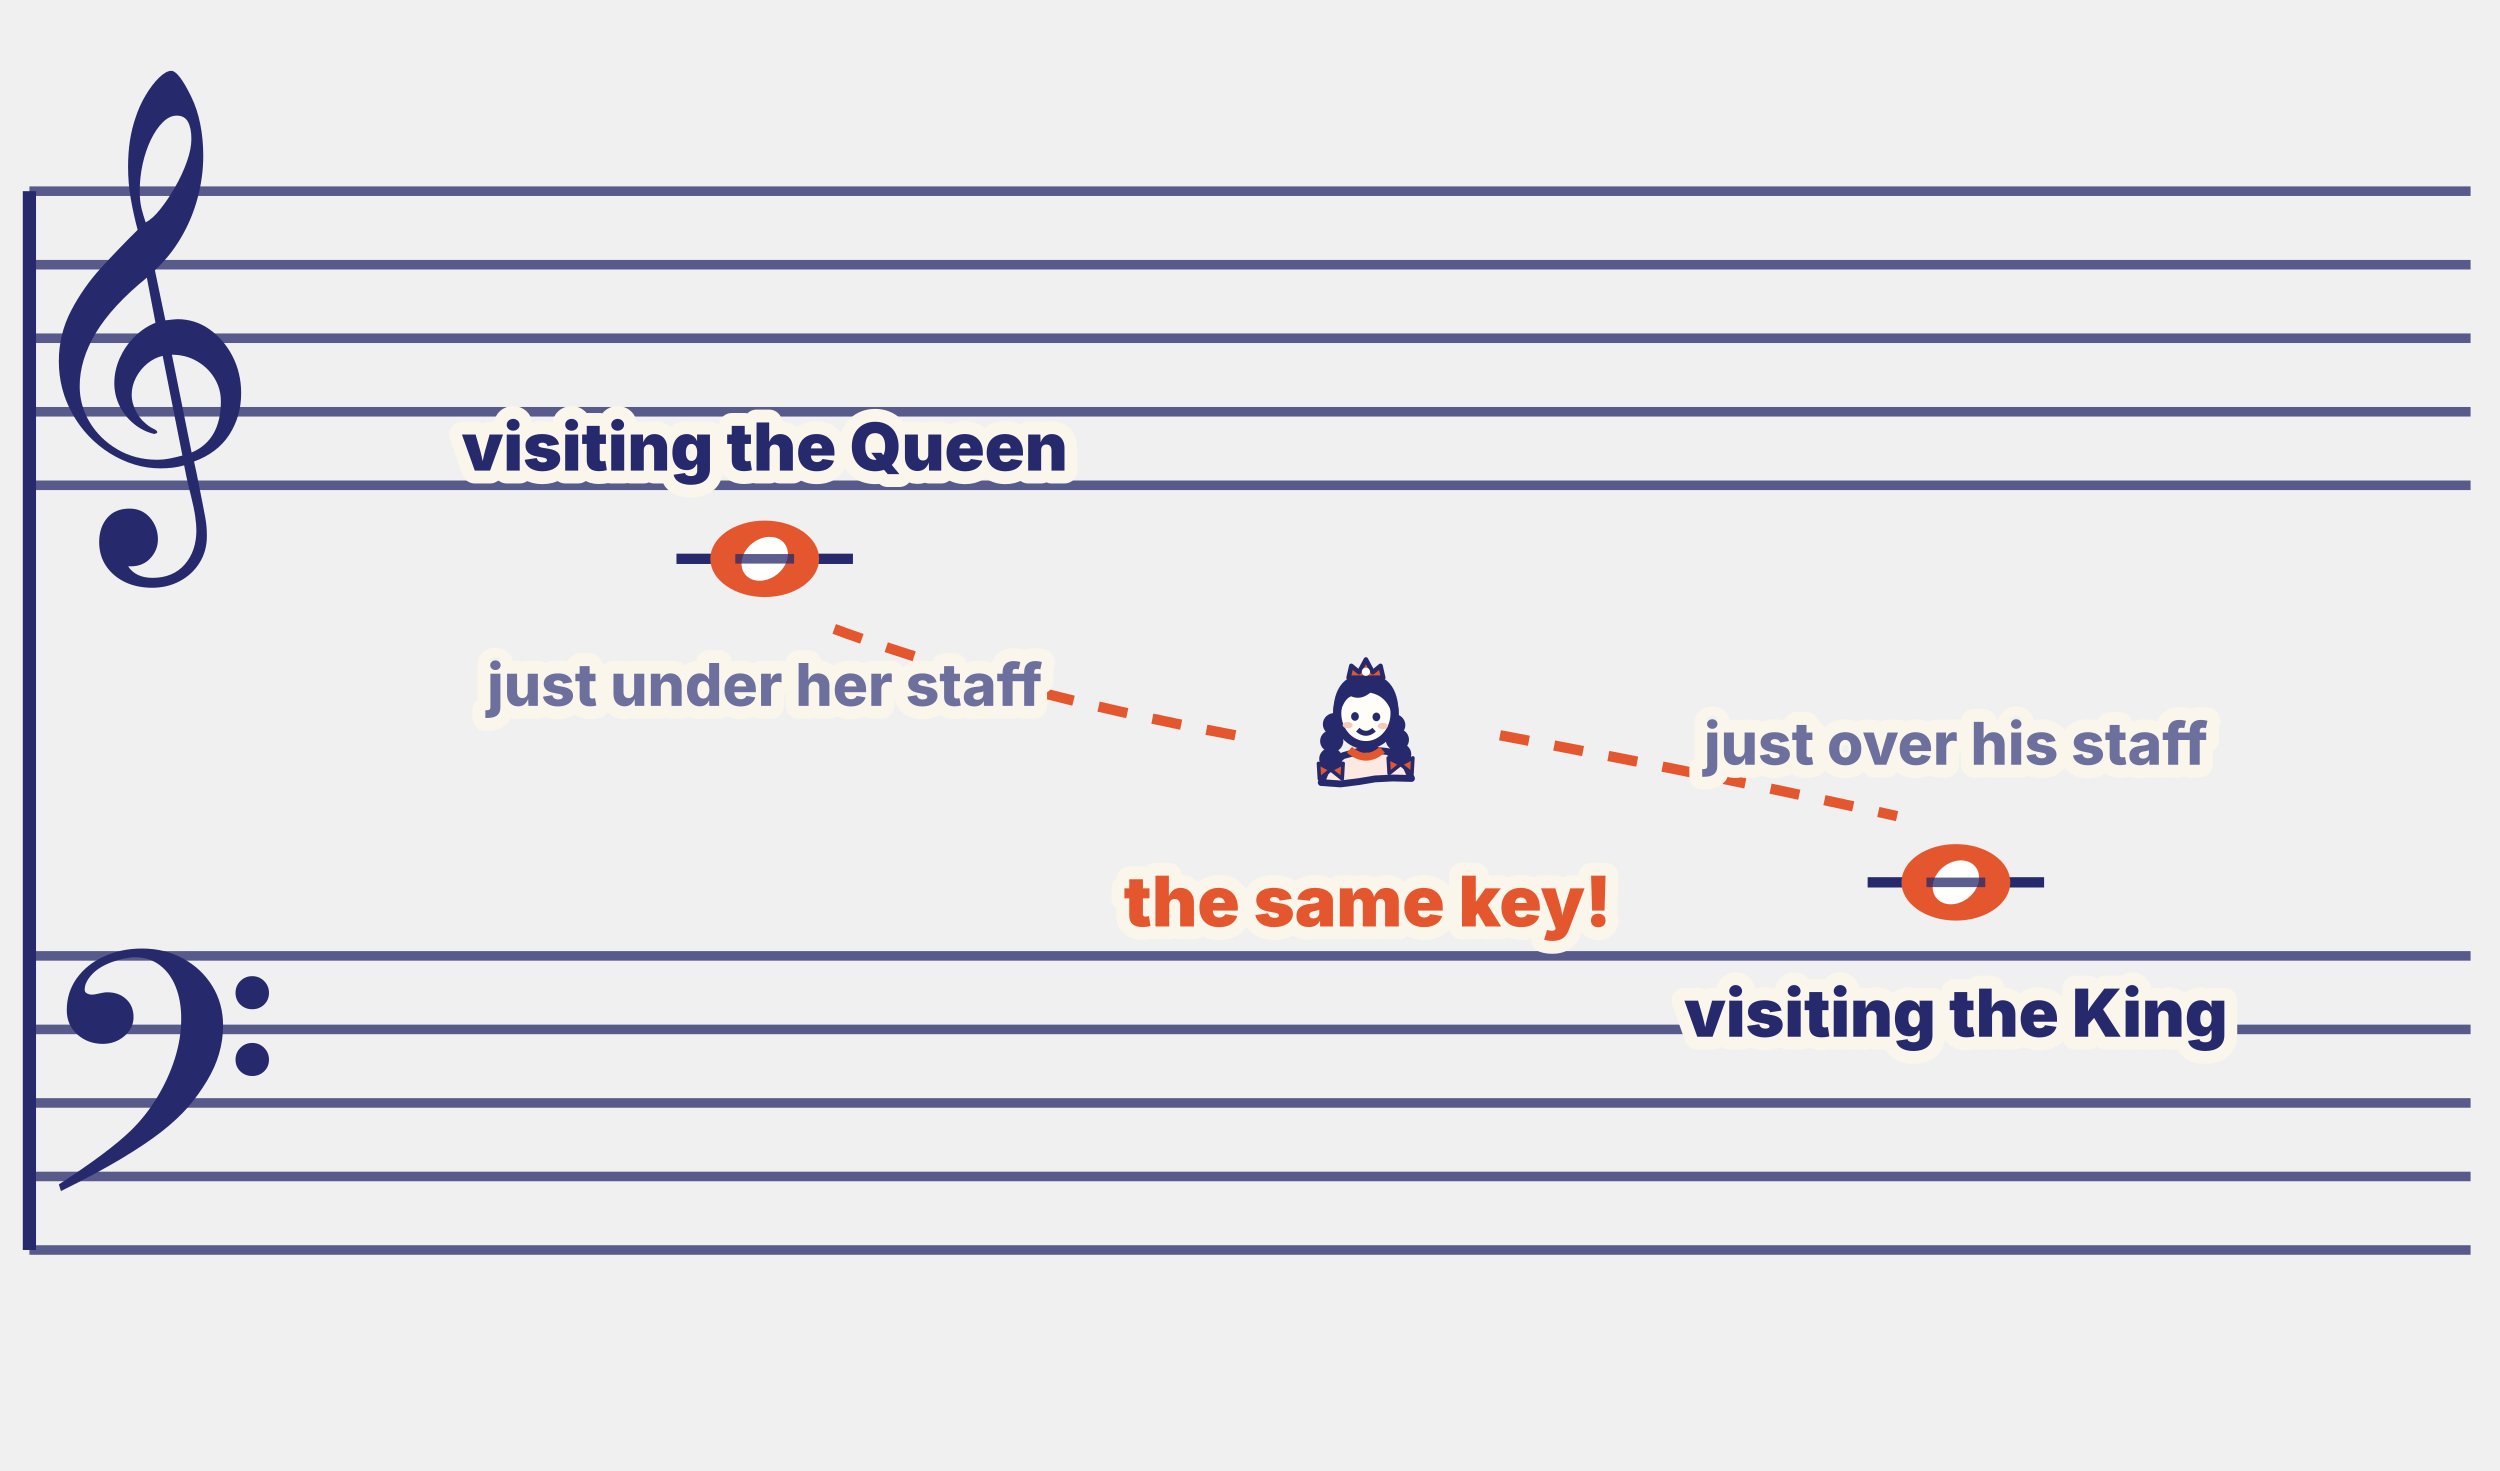
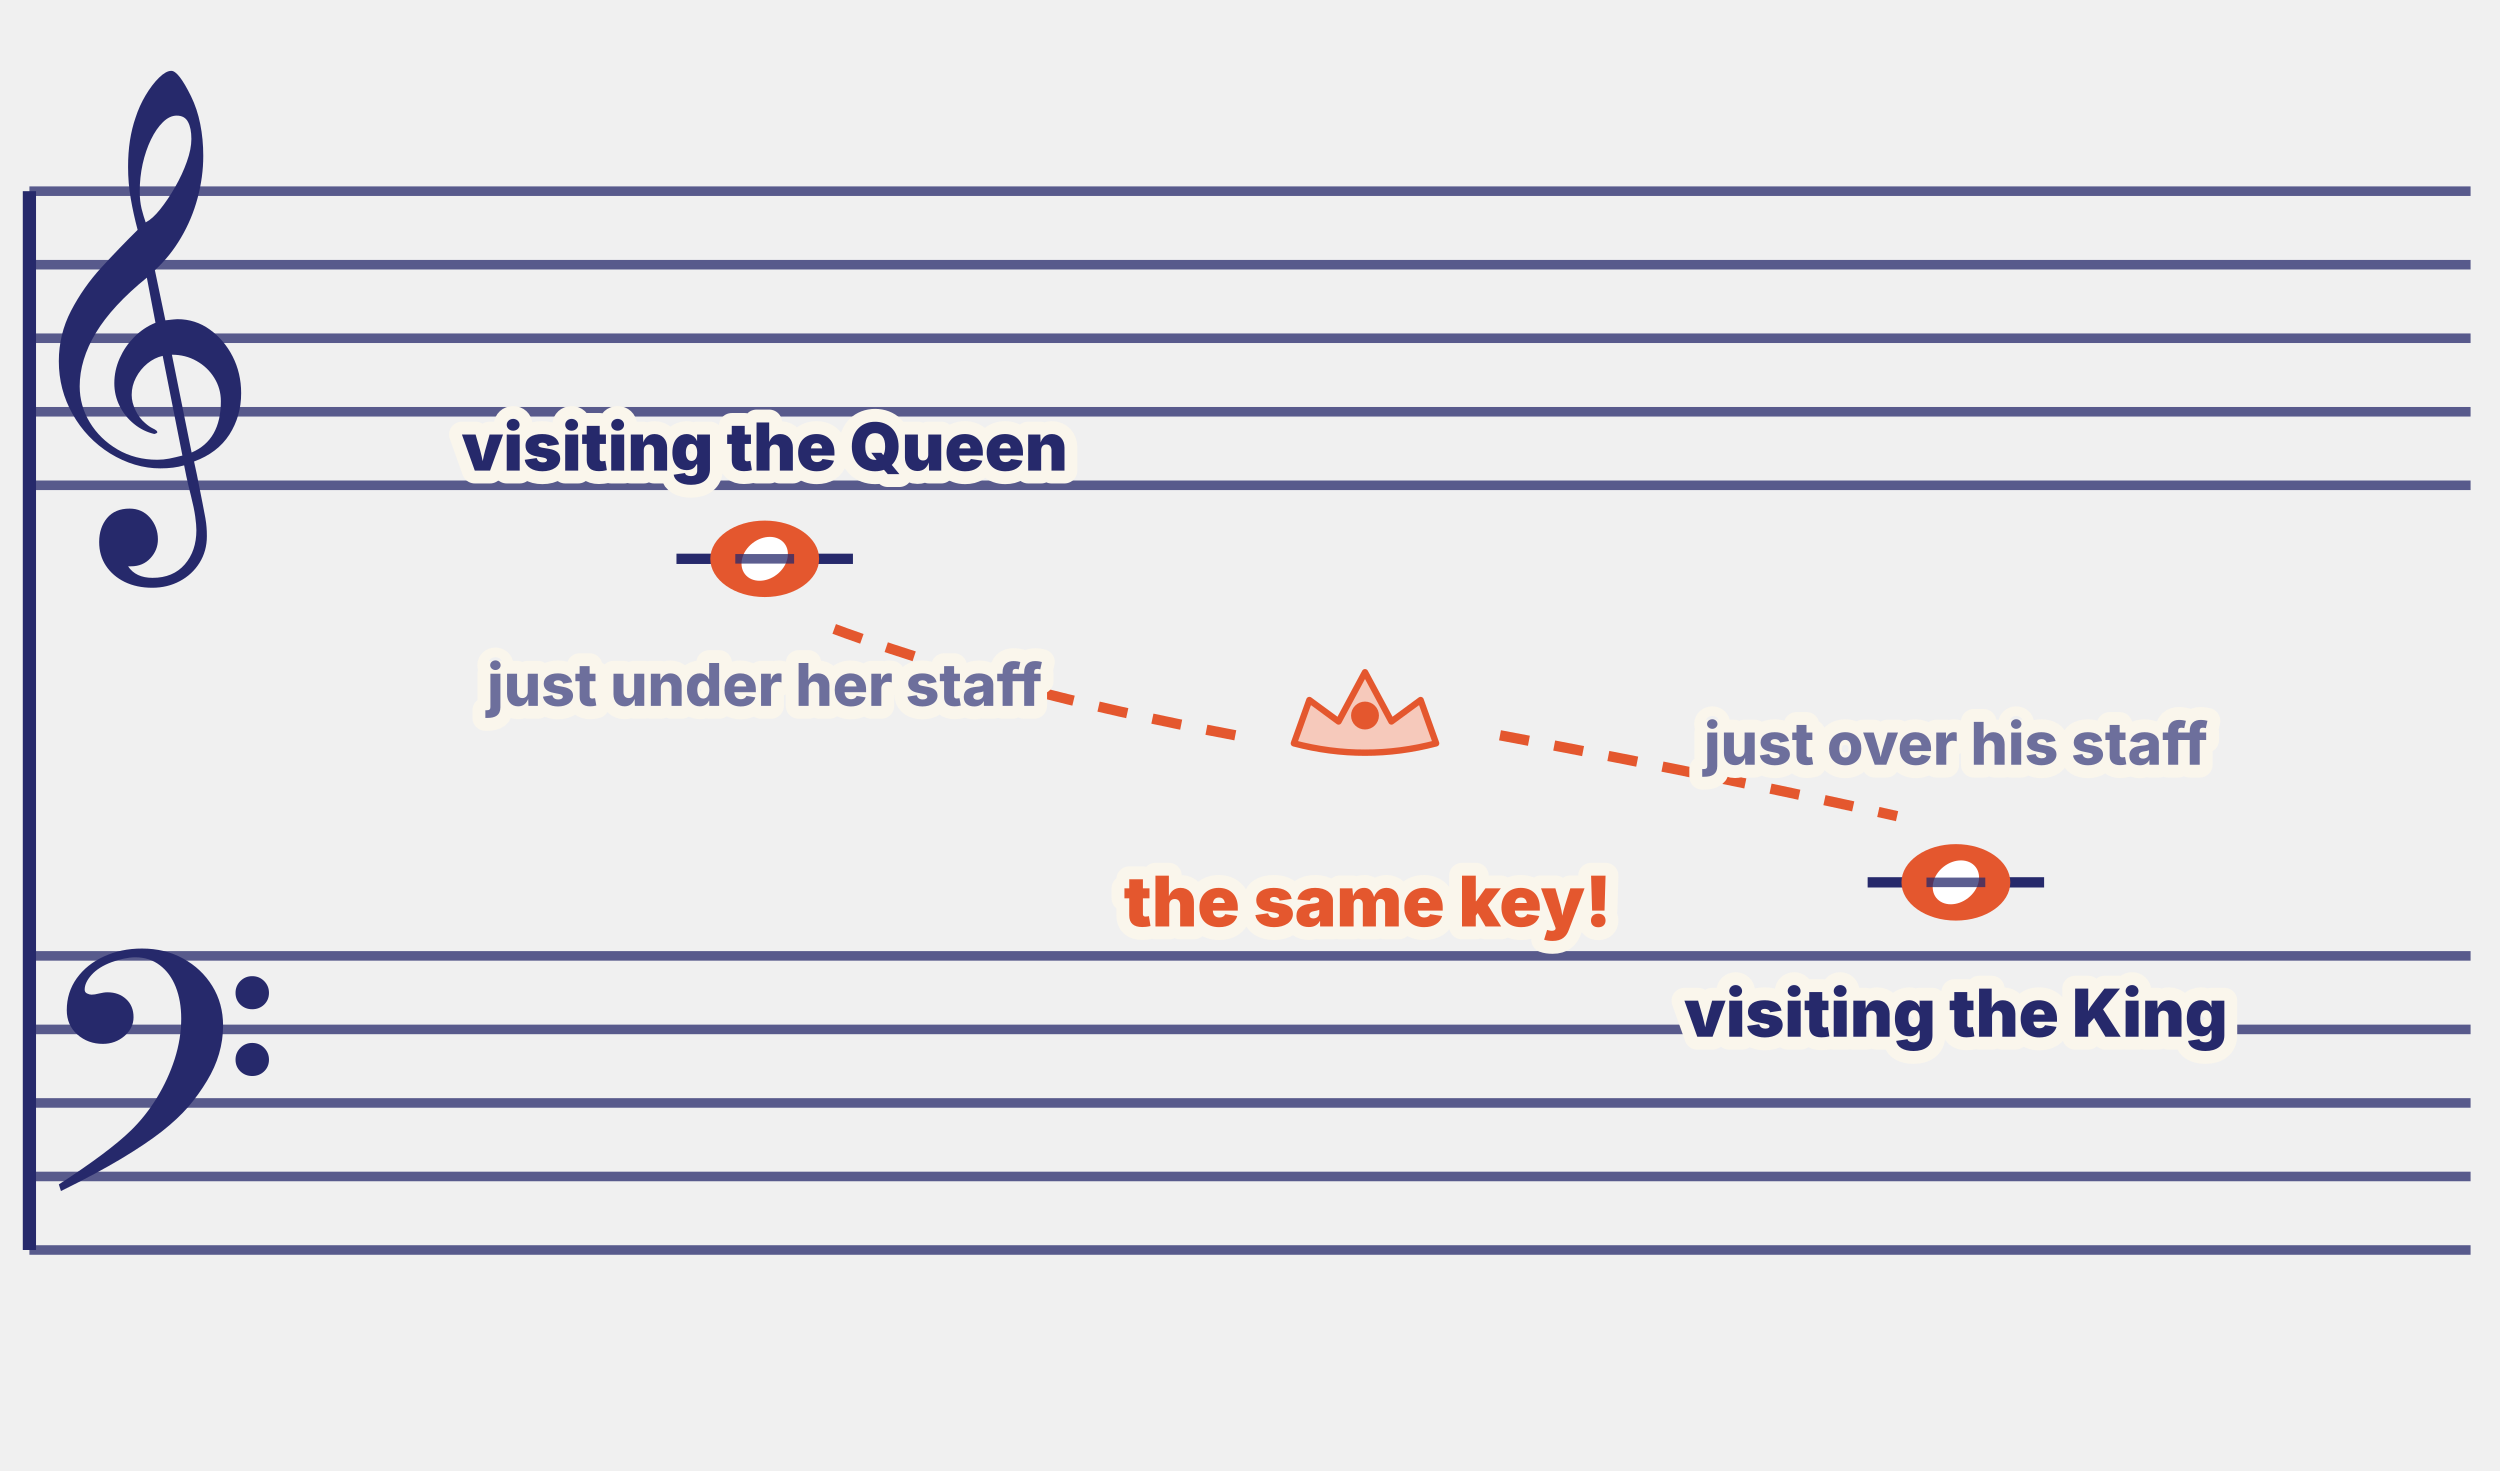
<svg xmlns="http://www.w3.org/2000/svg" viewBox="0 34 340 200" width="680" height="400">
  <line x1="4" x2="336" y1="100" y2="100" stroke="#26296b" stroke-opacity="0.75" stroke-width="1.3" />
  <line x1="4" x2="336" y1="90" y2="90" stroke="#26296b" stroke-opacity="0.75" stroke-width="1.3" />
  <line x1="4" x2="336" y1="80" y2="80" stroke="#26296b" stroke-opacity="0.75" stroke-width="1.3" />
  <line x1="4" x2="336" y1="70" y2="70" stroke="#26296b" stroke-opacity="0.75" stroke-width="1.3" />
  <line x1="4" x2="336" y1="60" y2="60" stroke="#26296b" stroke-opacity="0.75" stroke-width="1.3" />
  <line x1="4" x2="336" y1="204" y2="204" stroke="#26296b" stroke-opacity="0.75" stroke-width="1.3" />
  <line x1="4" x2="336" y1="194" y2="194" stroke="#26296b" stroke-opacity="0.75" stroke-width="1.3" />
  <line x1="4" x2="336" y1="184" y2="184" stroke="#26296b" stroke-opacity="0.75" stroke-width="1.3" />
  <line x1="4" x2="336" y1="174" y2="174" stroke="#26296b" stroke-opacity="0.75" stroke-width="1.3" />
  <line x1="4" x2="336" y1="164" y2="164" stroke="#26296b" stroke-opacity="0.75" stroke-width="1.3" />
  <line x1="4" x2="4" y1="60" y2="204" stroke="#26296b" stroke-width="1.8" />
  <g transform="translate(5.970588 97.77941) scale(1.014706)" style="visibility: visible;">
    <text x="0" y="0" font-size="40" fill="#26296b" style="font-family: &quot;Noto Music&quot;, &quot;Apple Symbols&quot;, &quot;Segoe UI Symbol&quot;, serif;">𝄞</text>
  </g>
  <g transform="translate(5.935484 200.1613) scale(1.032258)" style="visibility: visible;">
    <text x="0" y="0" font-size="40" fill="#26296b" style="font-family: &quot;Noto Music&quot;, &quot;Apple Symbols&quot;, &quot;Segoe UI Symbol&quot;, serif;">𝄢</text>
  </g>
  <g>
    <line x1="92" x2="116" y1="110" y2="110" stroke="#26296b" stroke-width="1.4" />
    <ellipse cx="104" cy="110" rx="7.4" ry="5.2" fill="#e4572e" />
    <ellipse cx="104" cy="110" rx="3.4" ry="2.7" transform="rotate(-38 104 110)" fill="#fff" />
    <line x1="100" x2="108" y1="110" y2="110" stroke="#26296b" stroke-opacity="0.75" stroke-width="1.3" />
  </g>
  <g>
    <line x1="254" x2="278" y1="154" y2="154" stroke="#26296b" stroke-width="1.4" />
    <ellipse cx="266" cy="154" rx="7.4" ry="5.2" fill="#e4572e" />
    <ellipse cx="266" cy="154" rx="3.4" ry="2.7" transform="rotate(-38 266 154)" fill="#fff" />
    <line x1="262" x2="270" y1="154" y2="154" stroke="#26296b" stroke-opacity="0.75" stroke-width="1.3" />
  </g>
  <g style="font-family: Inter, &quot;Apple SD Gothic Neo&quot;, &quot;Noto Sans KR&quot;, sans-serif; paint-order: stroke; stroke: rgb(250, 246, 236); stroke-width: 3.5; stroke-linejoin: round;">
    <path d="M168 134 Q136 128 112 119" fill="none" stroke="#e4572e" stroke-width="1.4" stroke-dasharray="4 3.5" />
    <path d="M204 134 Q236 140 258 145" fill="none" stroke="#e4572e" stroke-width="1.4" stroke-dasharray="4 3.5" />
    <text x="104" y="98" font-size="9" font-weight="900" fill="#26296b" text-anchor="middle">visiting the Queen</text>
    <text x="104" y="130" font-size="8" font-weight="800" fill="#6d6f9c" text-anchor="middle">just under her staff</text>
    <text x="266" y="138" font-size="8" font-weight="800" fill="#6d6f9c" text-anchor="middle">just over his staff</text>
    <text x="266" y="175" font-size="9" font-weight="900" fill="#26296b" text-anchor="middle">visiting the King</text>
    <text x="186" y="160" font-size="9.5" font-weight="900" fill="#e4572e" text-anchor="middle">the same key!</text>
  </g>
  <g transform="translate(172 116) scale(0.62)">
    <defs>
      <pattern id="penh8" width="3.2" height="3.2" patternUnits="userSpaceOnUse" patternTransform="rotate(40)">
        <rect width="3.2" height="3.2" fill="#fffdf7" />
        <line x1="0" y1="0" x2="0" y2="3.2" stroke="#26296b" stroke-width="1.15" />
      </pattern>
    </defs>
-     <path d="M12.4 39.4L13.8 36L17.2 33.5L22.2 32.1L27 32.6L30.6 34.9L32.2 38.5L28 38.4L24.2 38.6L20.6 39.2L16.6 39.7Z" fill="#fbe9e2" stroke="#26296b" stroke-width="1.5" stroke-linejoin="round" />
-     <g transform="translate(-0.1 0)">
-       <ellipse cx="15.4" cy="26.6" rx="2.1" ry="2" fill="#26296b" stroke="#26296b" stroke-width="0.9" />
-     </g>
-     <g transform="translate(0.1 0.3)">
-       <ellipse cx="14.6" cy="30" rx="2.1" ry="2" fill="#26296b" stroke="#26296b" stroke-width="0.9" />
-     </g>
-     <g transform="translate(0.3 0.8)">
-       <ellipse cx="14.2" cy="33.4" rx="2.1" ry="2" fill="#26296b" stroke="#26296b" stroke-width="0.9" />
-     </g>
-     <g transform="translate(0.4 1)">
-       <path d="M14.1,35.6 L16.8,34.2 L16.6,37.6 Z M14.1,35.6 L11.4,34.2 L11.6,37.6 Z" fill="#e4572e" stroke="#26296b" stroke-width="0.8" stroke-linejoin="round" />
-     </g>
-     <g transform="translate(-0.3 0.2)">
-       <ellipse cx="28.6" cy="26.6" rx="2.1" ry="2" fill="#26296b" stroke="#26296b" stroke-width="0.9" />
-     </g>
-     <g transform="translate(-0.3 0)">
-       <ellipse cx="29.4" cy="30" rx="2.1" ry="2" fill="#26296b" stroke="#26296b" stroke-width="0.9" />
-     </g>
-     <g transform="translate(-0.2 -0.2)">
-       <ellipse cx="29.8" cy="33.4" rx="2.1" ry="2" fill="#26296b" stroke="#26296b" stroke-width="0.9" />
-     </g>
-     <g transform="translate(-0.1 -0.2)">
-       <path d="M29.9,35.6 L27.2,34.2 L27.4,37.6 Z M29.9,35.6 L32.6,34.2 L32.4,37.6 Z" fill="#e4572e" stroke="#26296b" stroke-width="0.8" stroke-linejoin="round" />
-     </g>
-     <g transform="translate(0.2 0.1)">
-       <path d="M18.4,32.1 Q22,35.2 25.6,32.1" fill="none" stroke="#e4572e" stroke-width="1.7" stroke-linejoin="round" />
-     </g>
-     <g transform="translate(0.2 0.6)">
-       <ellipse cx="22" cy="23.6" rx="6.3" ry="7" fill="#fffdf7" stroke="#26296b" stroke-width="1.8" />
-     </g>
-     <g transform="translate(0.2 0.5)">
-       <path d="M15.4,25.2 Q14.9,15.7 22,15.6 Q29.1,15.7 28.6,25.2 Q27.6,19.4 22.8,18.6 Q20.8,20.4 18.8,19.4 Q16.4,20 15.4,25.2 Z" fill="#26296b" stroke="#26296b" stroke-width="1.1" stroke-linejoin="round" />
-     </g>
-     <g transform="translate(0.2 0)">
-       <path d="M18.2,16.4 L18.8,13.8 L20.5,15.2 L22,12.4 L23.5,15.2 L25.2,13.8 L25.8,16.4 Z" fill="#e4572e" stroke="#26296b" stroke-width="1" stroke-linejoin="round" />
-     </g>
-     <g transform="translate(0.2 0)">
-       <ellipse cx="22" cy="15.1" rx="0.9" ry="0.9" fill="#fffdf7" />
-     </g>
-     <g transform="translate(0.2 0.5)">
-       <ellipse cx="19.6" cy="24.4" rx="0.85" ry="0.95" fill="#26296b" />
-     </g>
-     <g transform="translate(0.1 0.6)">
-       <ellipse cx="24.4" cy="24.4" rx="0.85" ry="0.95" fill="#26296b" />
-     </g>
-     <g transform="translate(0.2 0.2)">
-       <ellipse cx="18" cy="26.6" rx="1.1" ry="0.7" fill="#f6c9bb" />
-     </g>
-     <g transform="translate(-0.1 0.4)">
-       <ellipse cx="26" cy="26.6" rx="1.1" ry="0.7" fill="#f6c9bb" />
-     </g>
-     <g transform="translate(0.2 0.4)">
-       <path d="M20.2,27.4 Q22,29 23.8,27.4" fill="none" stroke="#26296b" stroke-width="1.1" stroke-linejoin="round" />
-     </g>
+     <path d="M6.4,30.8 L9.8,21.3 L16.2,26 L22,15.2 L27.8,26 L34.2,21.3 L37.6,30.8 Q22,34.9 6.4,30.8 Z" fill="#f6c9bb" stroke="#e4572e" stroke-width="1.4" stroke-linejoin="round" />
+     <ellipse cx="22" cy="24.7" rx="3.06" ry="3.06" fill="#e4572e" />
  </g>
</svg>
